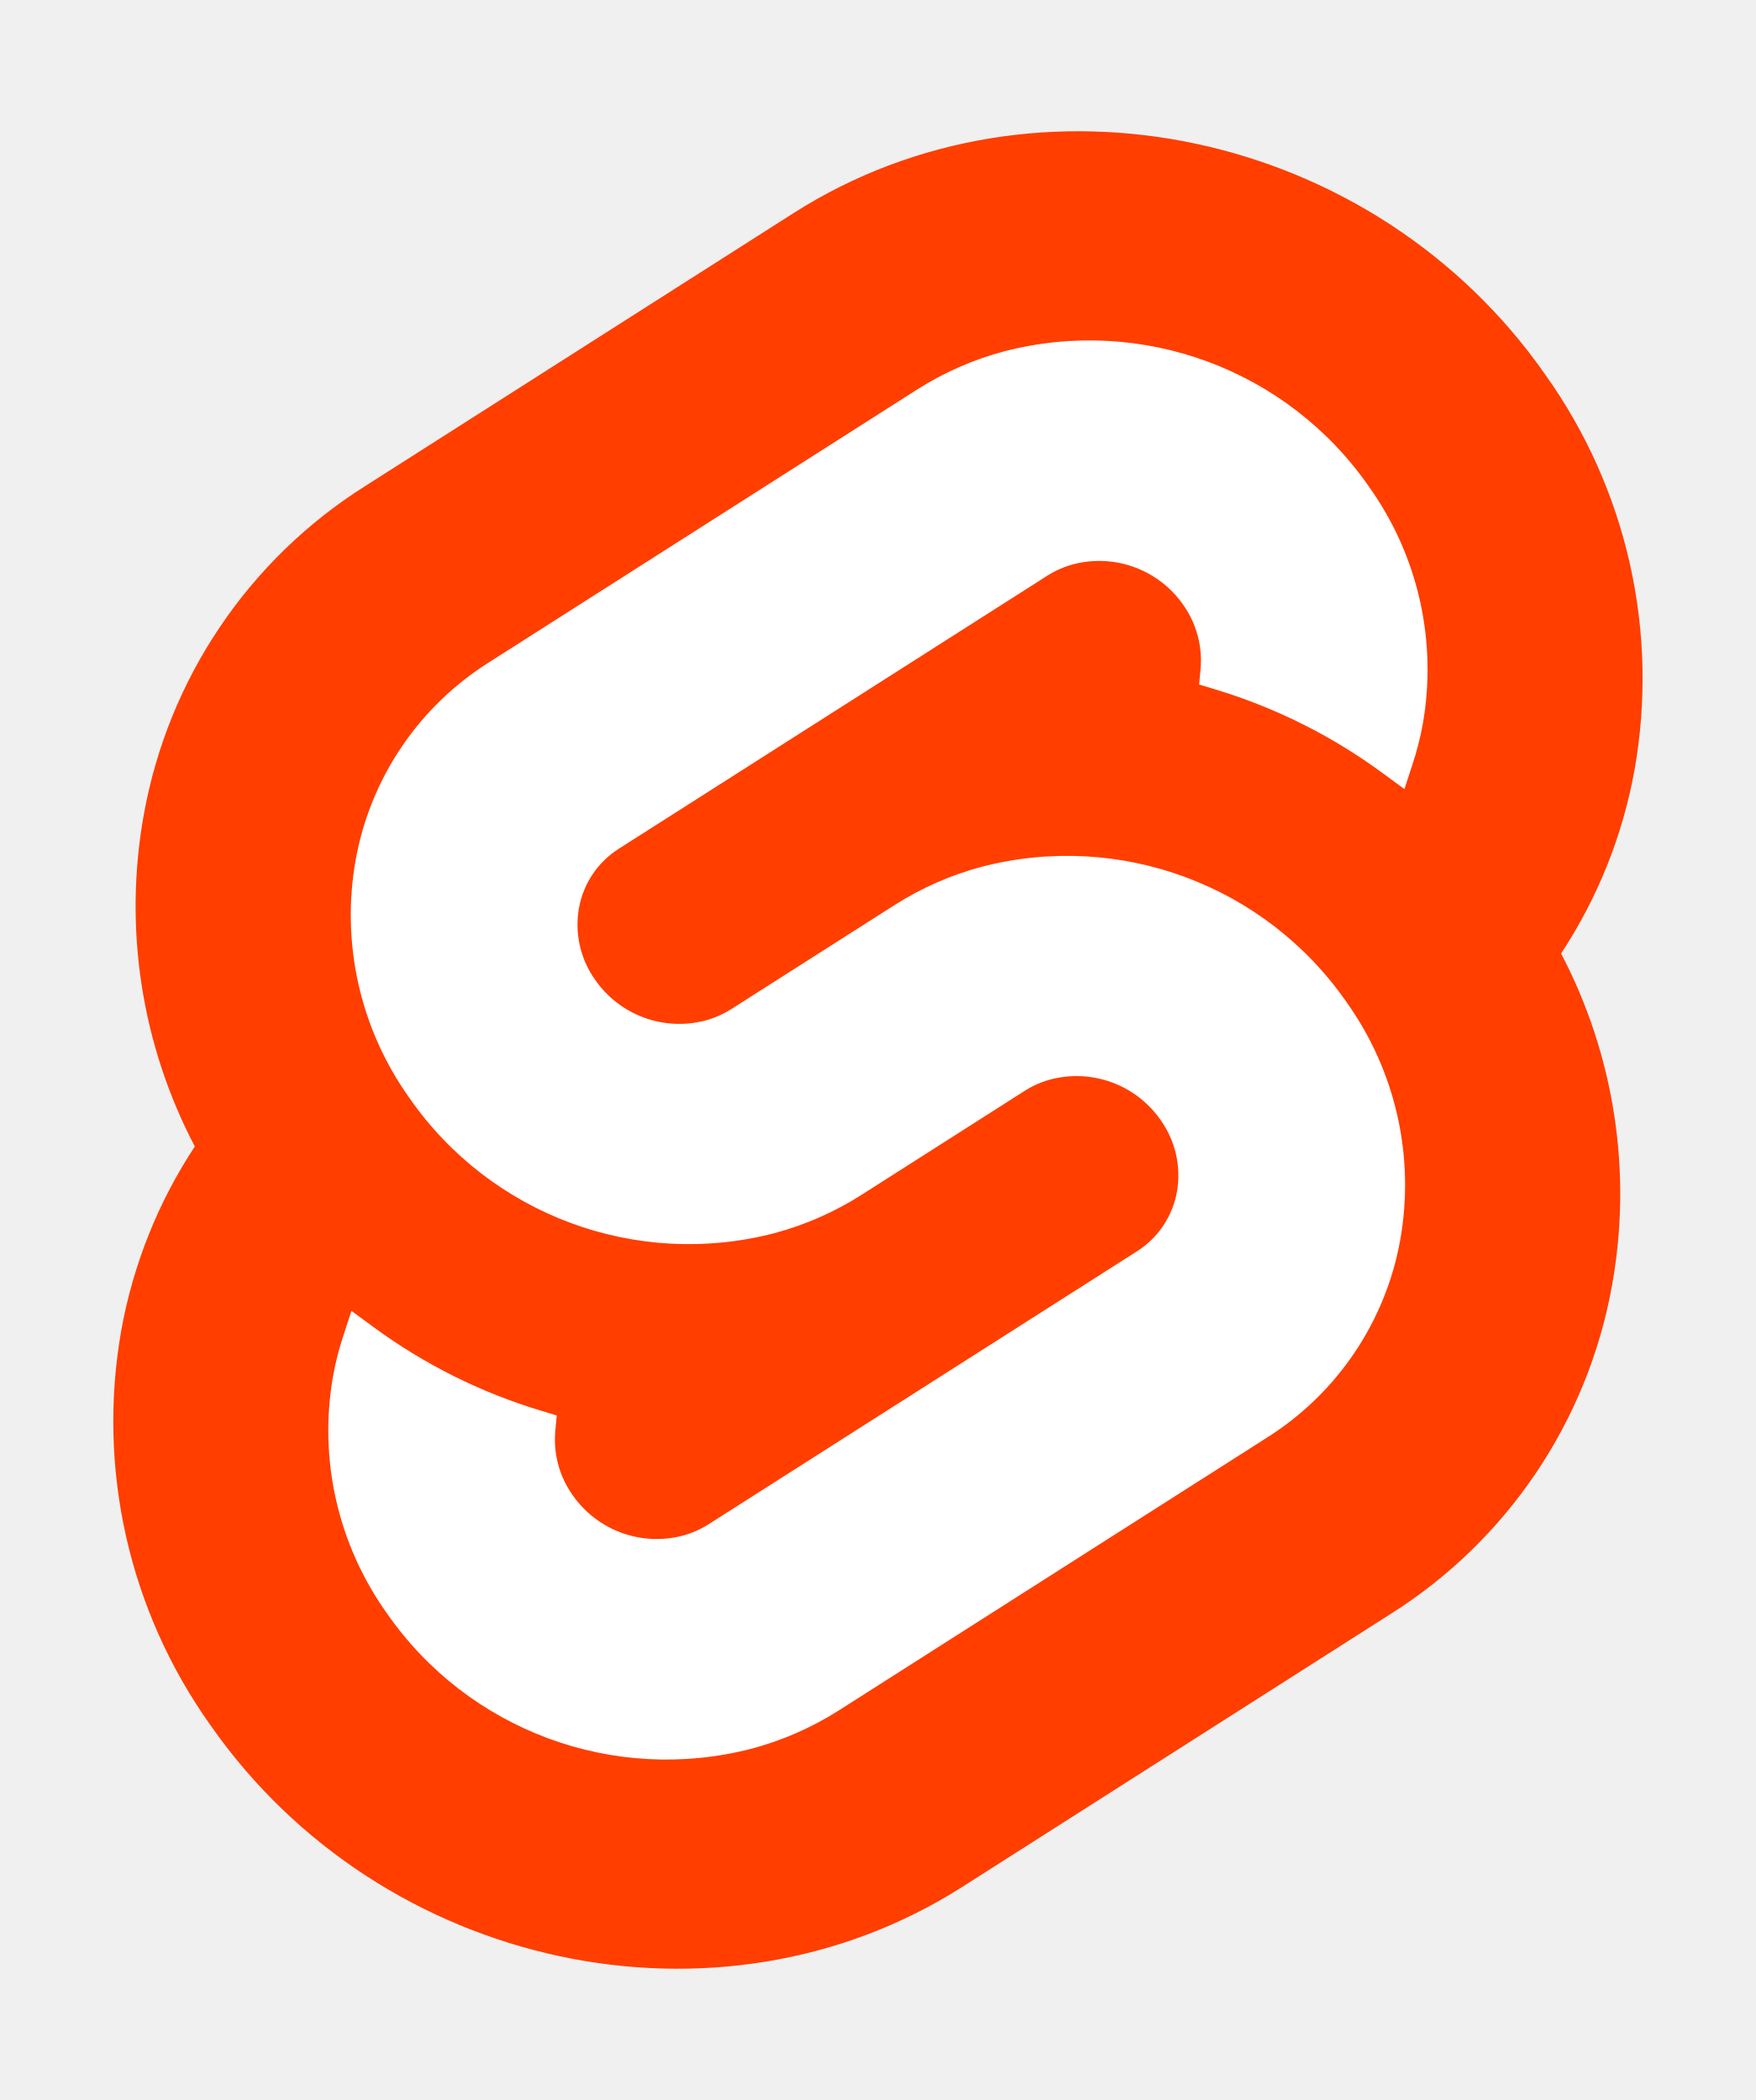
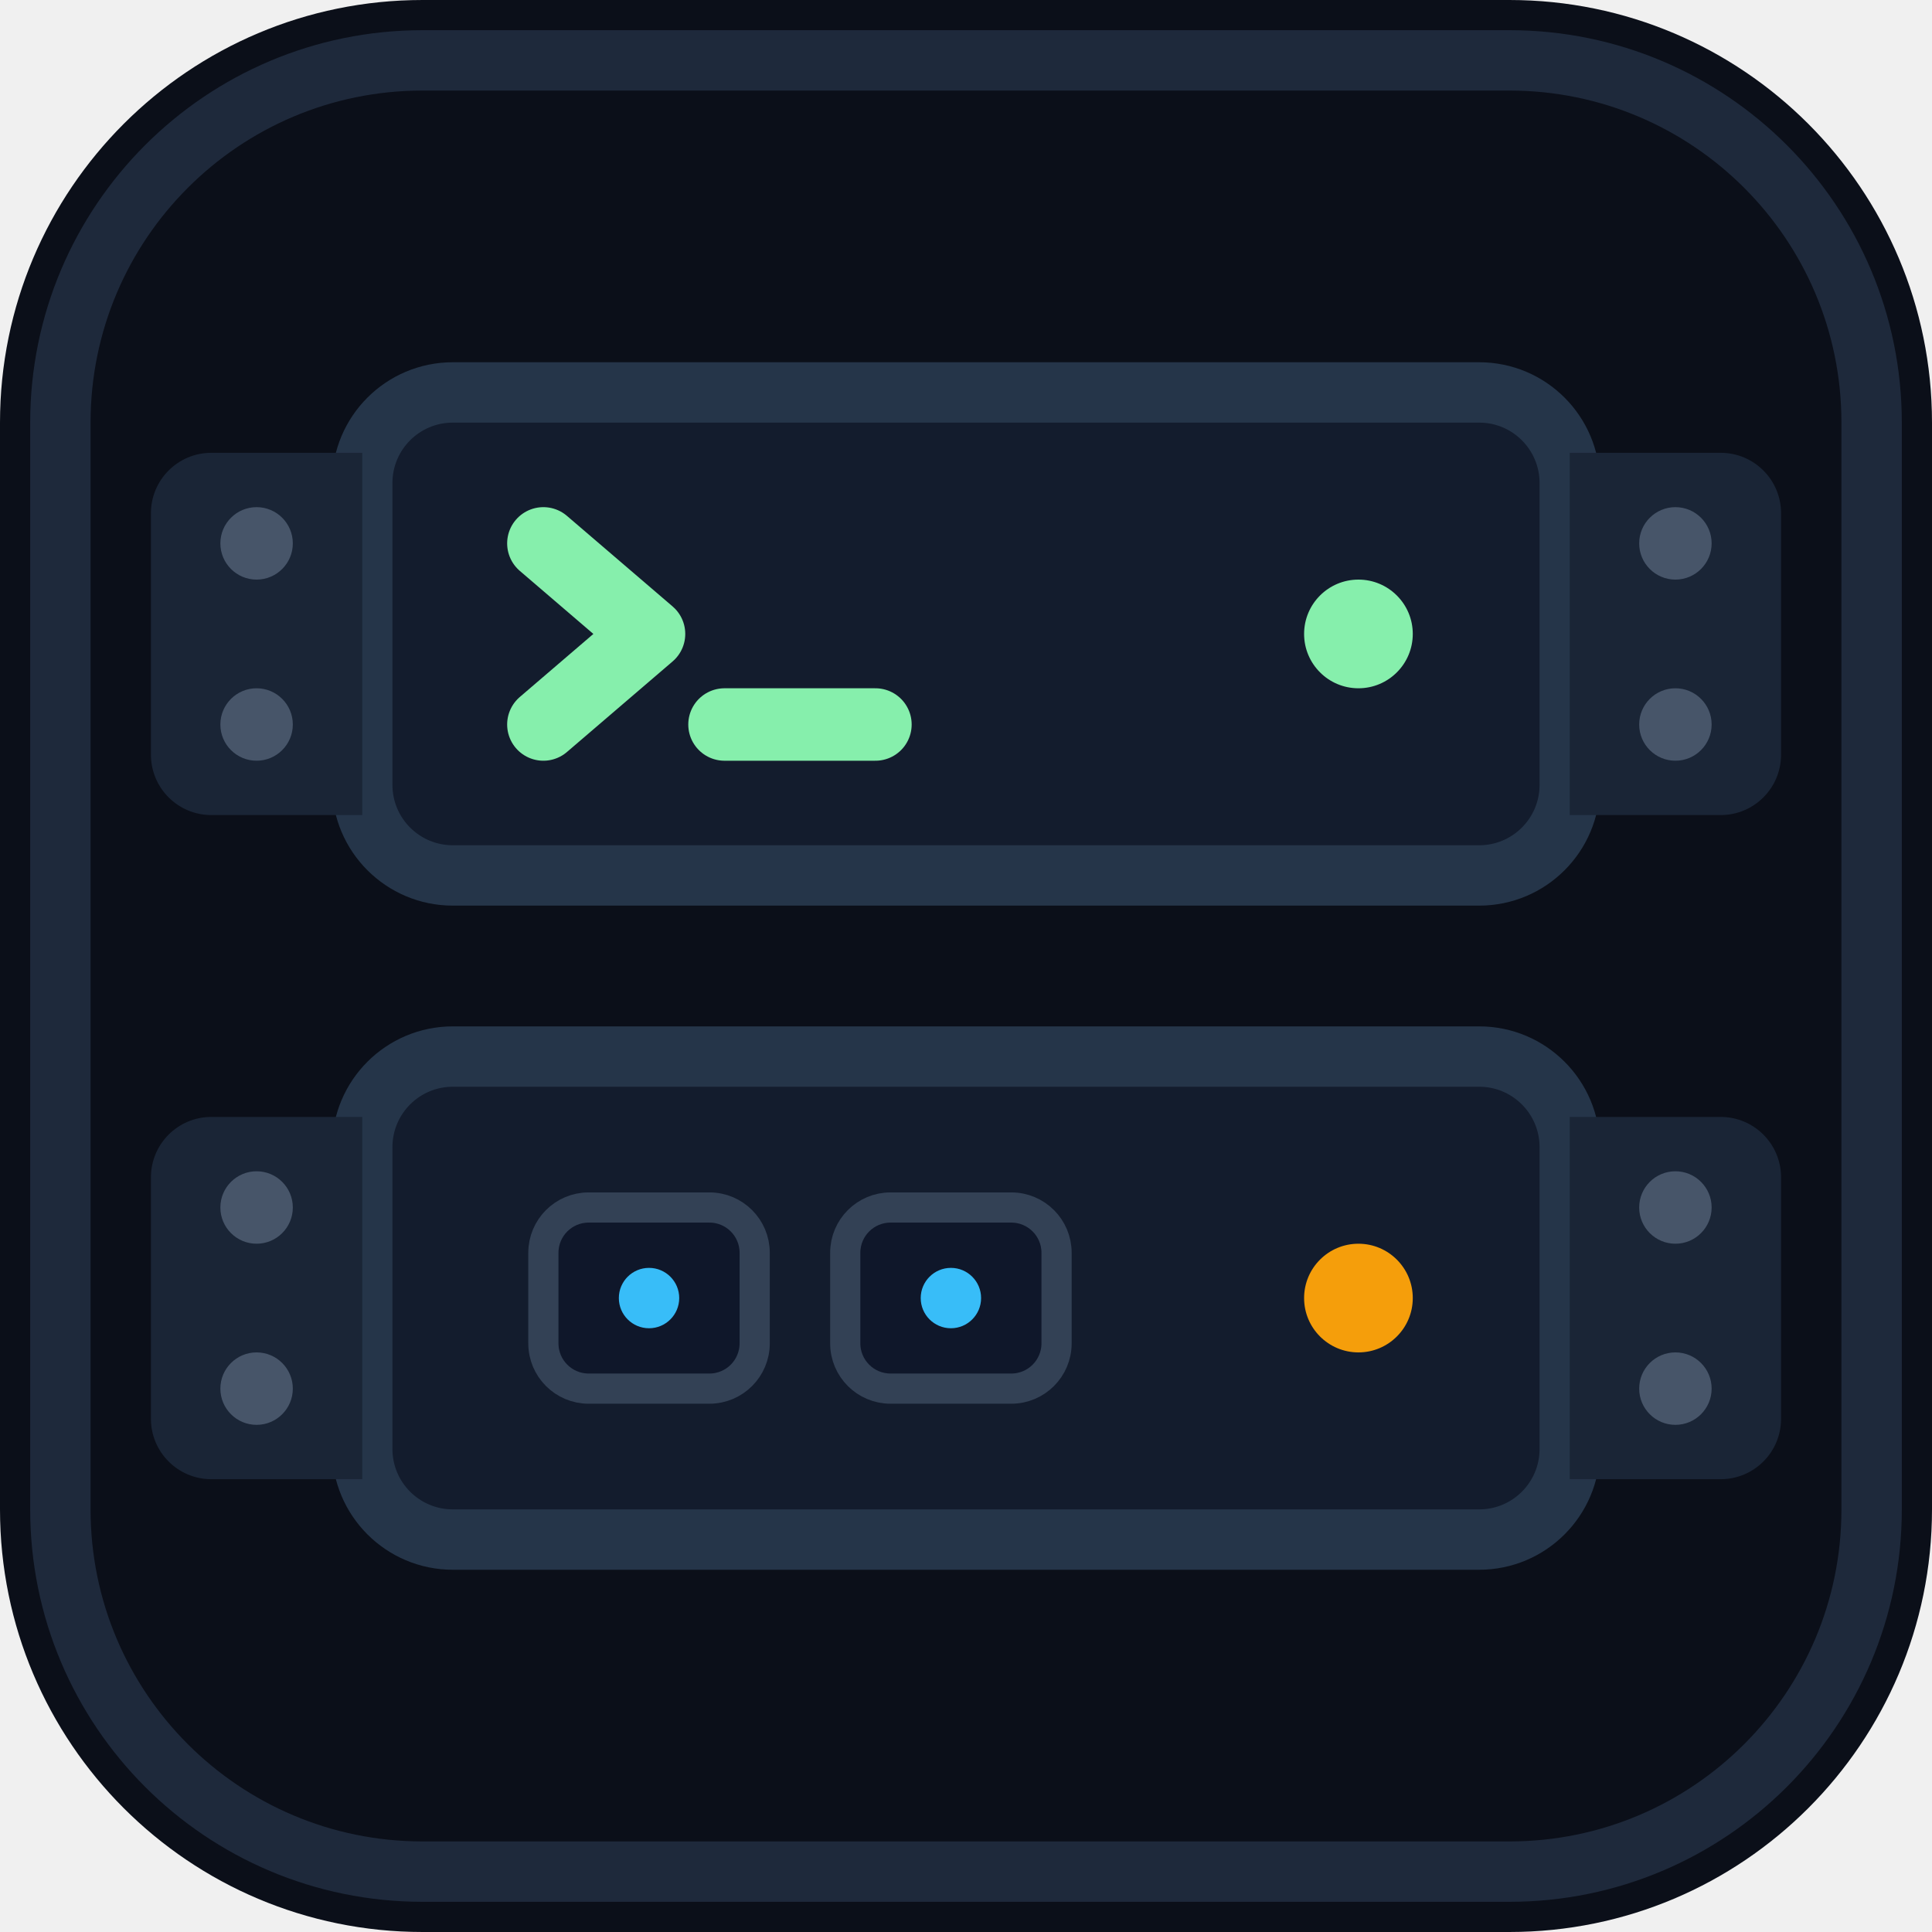
- <svg xmlns="http://www.w3.org/2000/svg" width="107" height="128" viewBox="0 0 107 128">
-   <path d="M94.157 22.819c-10.4-14.885-30.94-19.297-45.792-9.835L22.282 29.608A29.92 29.92 0 0 0 8.764 49.65a31.5 31.5 0 0 0 3.108 20.231 30 30 0 0 0-4.477 11.183 31.9 31.9 0 0 0 5.448 24.116c10.402 14.887 30.942 19.297 45.791 9.835l26.083-16.624A29.92 29.92 0 0 0 98.235 78.35a31.53 31.53 0 0 0-3.105-20.232 30 30 0 0 0 4.474-11.182 31.88 31.88 0 0 0-5.447-24.116" style="fill:#ff3e00" />
-   <path d="M45.817 106.582a20.72 20.72 0 0 1-22.237-8.243 19.17 19.17 0 0 1-3.277-14.503 18 18 0 0 1 .624-2.435l.49-1.498 1.337.981a33.6 33.6 0 0 0 10.203 5.098l.97.294-.09.968a5.85 5.85 0 0 0 1.052 3.878 6.24 6.24 0 0 0 6.695 2.485 5.8 5.8 0 0 0 1.603-.704L69.27 76.28a5.43 5.43 0 0 0 2.45-3.631 5.8 5.8 0 0 0-.987-4.371 6.24 6.24 0 0 0-6.698-2.487 5.7 5.7 0 0 0-1.6.704l-9.953 6.345a19 19 0 0 1-5.296 2.326 20.72 20.72 0 0 1-22.237-8.243 19.17 19.17 0 0 1-3.277-14.502 17.99 17.99 0 0 1 8.13-12.052l26.081-16.623a19 19 0 0 1 5.3-2.329 20.72 20.72 0 0 1 22.237 8.243 19.17 19.17 0 0 1 3.277 14.503 18 18 0 0 1-.624 2.435l-.49 1.498-1.337-.98a33.6 33.6 0 0 0-10.203-5.1l-.97-.294.09-.968a5.86 5.86 0 0 0-1.052-3.878 6.24 6.24 0 0 0-6.696-2.485 5.8 5.8 0 0 0-1.602.704L37.73 51.72a5.42 5.42 0 0 0-2.449 3.63 5.79 5.79 0 0 0 .986 4.372 6.24 6.24 0 0 0 6.698 2.486 5.8 5.8 0 0 0 1.602-.704l9.952-6.342a19 19 0 0 1 5.295-2.328 20.72 20.72 0 0 1 22.237 8.242 19.17 19.17 0 0 1 3.277 14.503 18 18 0 0 1-8.13 12.053l-26.081 16.622a19 19 0 0 1-5.3 2.328" style="fill:#fff" />
+ <svg xmlns="http://www.w3.org/2000/svg" viewBox="0 0 64 64" fill="none">
+   <rect width="64" height="64" rx="14" fill="#0b0f19" />
+   <rect x="2" y="2" width="60" height="60" rx="12" stroke="#1e293b" stroke-width="2" />
+   <rect x="12" y="13" width="40" height="16" rx="3" fill="#131c2d" stroke="#253549" stroke-width="2" />
+   <path d="M7 15h5v12H7a2 2 0 0 1-2-2V17a2 2 0 0 1 2-2z" fill="#1a2536" />
+   <circle cx="8.5" cy="18" r="1.2" fill="#475569" />
+   <circle cx="8.5" cy="24" r="1.2" fill="#475569" />
+   <path d="M52 15h5a2 2 0 0 1 2 2v8a2 2 0 0 1-2 2h-5v-12z" fill="#1a2536" />
+   <circle cx="55.5" cy="18" r="1.2" fill="#475569" />
+   <circle cx="55.5" cy="24" r="1.2" fill="#475569" />
+   <path d="M18 18l3.5 3-3.5 3" stroke="#86efac" stroke-width="2.4" stroke-linecap="round" stroke-linejoin="round" />
+   <line x1="24" y1="24" x2="29" y2="24" stroke="#86efac" stroke-width="2.4" stroke-linecap="round" />
+   <circle cx="45" cy="21" r="1.8" fill="#86efac" />
+   <rect x="12" y="35" width="40" height="16" rx="3" fill="#131c2d" stroke="#253549" stroke-width="2" />
+   <path d="M7 37h5v12H7a2 2 0 0 1-2-2V39a2 2 0 0 1 2-2z" fill="#1a2536" />
+   <circle cx="8.5" cy="40" r="1.2" fill="#475569" />
+   <circle cx="8.5" cy="46" r="1.2" fill="#475569" />
+   <path d="M52 37h5a2 2 0 0 1 2 2v8a2 2 0 0 1-2 2h-5v-12z" fill="#1a2536" />
+   <circle cx="55.5" cy="40" r="1.2" fill="#475569" />
+   <circle cx="55.5" cy="46" r="1.2" fill="#475569" />
+   <rect x="18" y="40" width="7" height="6" rx="1.5" fill="#0f172a" stroke="#334155" stroke-width="1" />
+   <circle cx="21.5" cy="43" r="1" fill="#38bdf8" />
+   <rect x="28" y="40" width="7" height="6" rx="1.5" fill="#0f172a" stroke="#334155" stroke-width="1" />
+   <circle cx="31.5" cy="43" r="1" fill="#38bdf8" />
+   <circle cx="45" cy="43" r="1.8" fill="#f59e0b" />
</svg>
